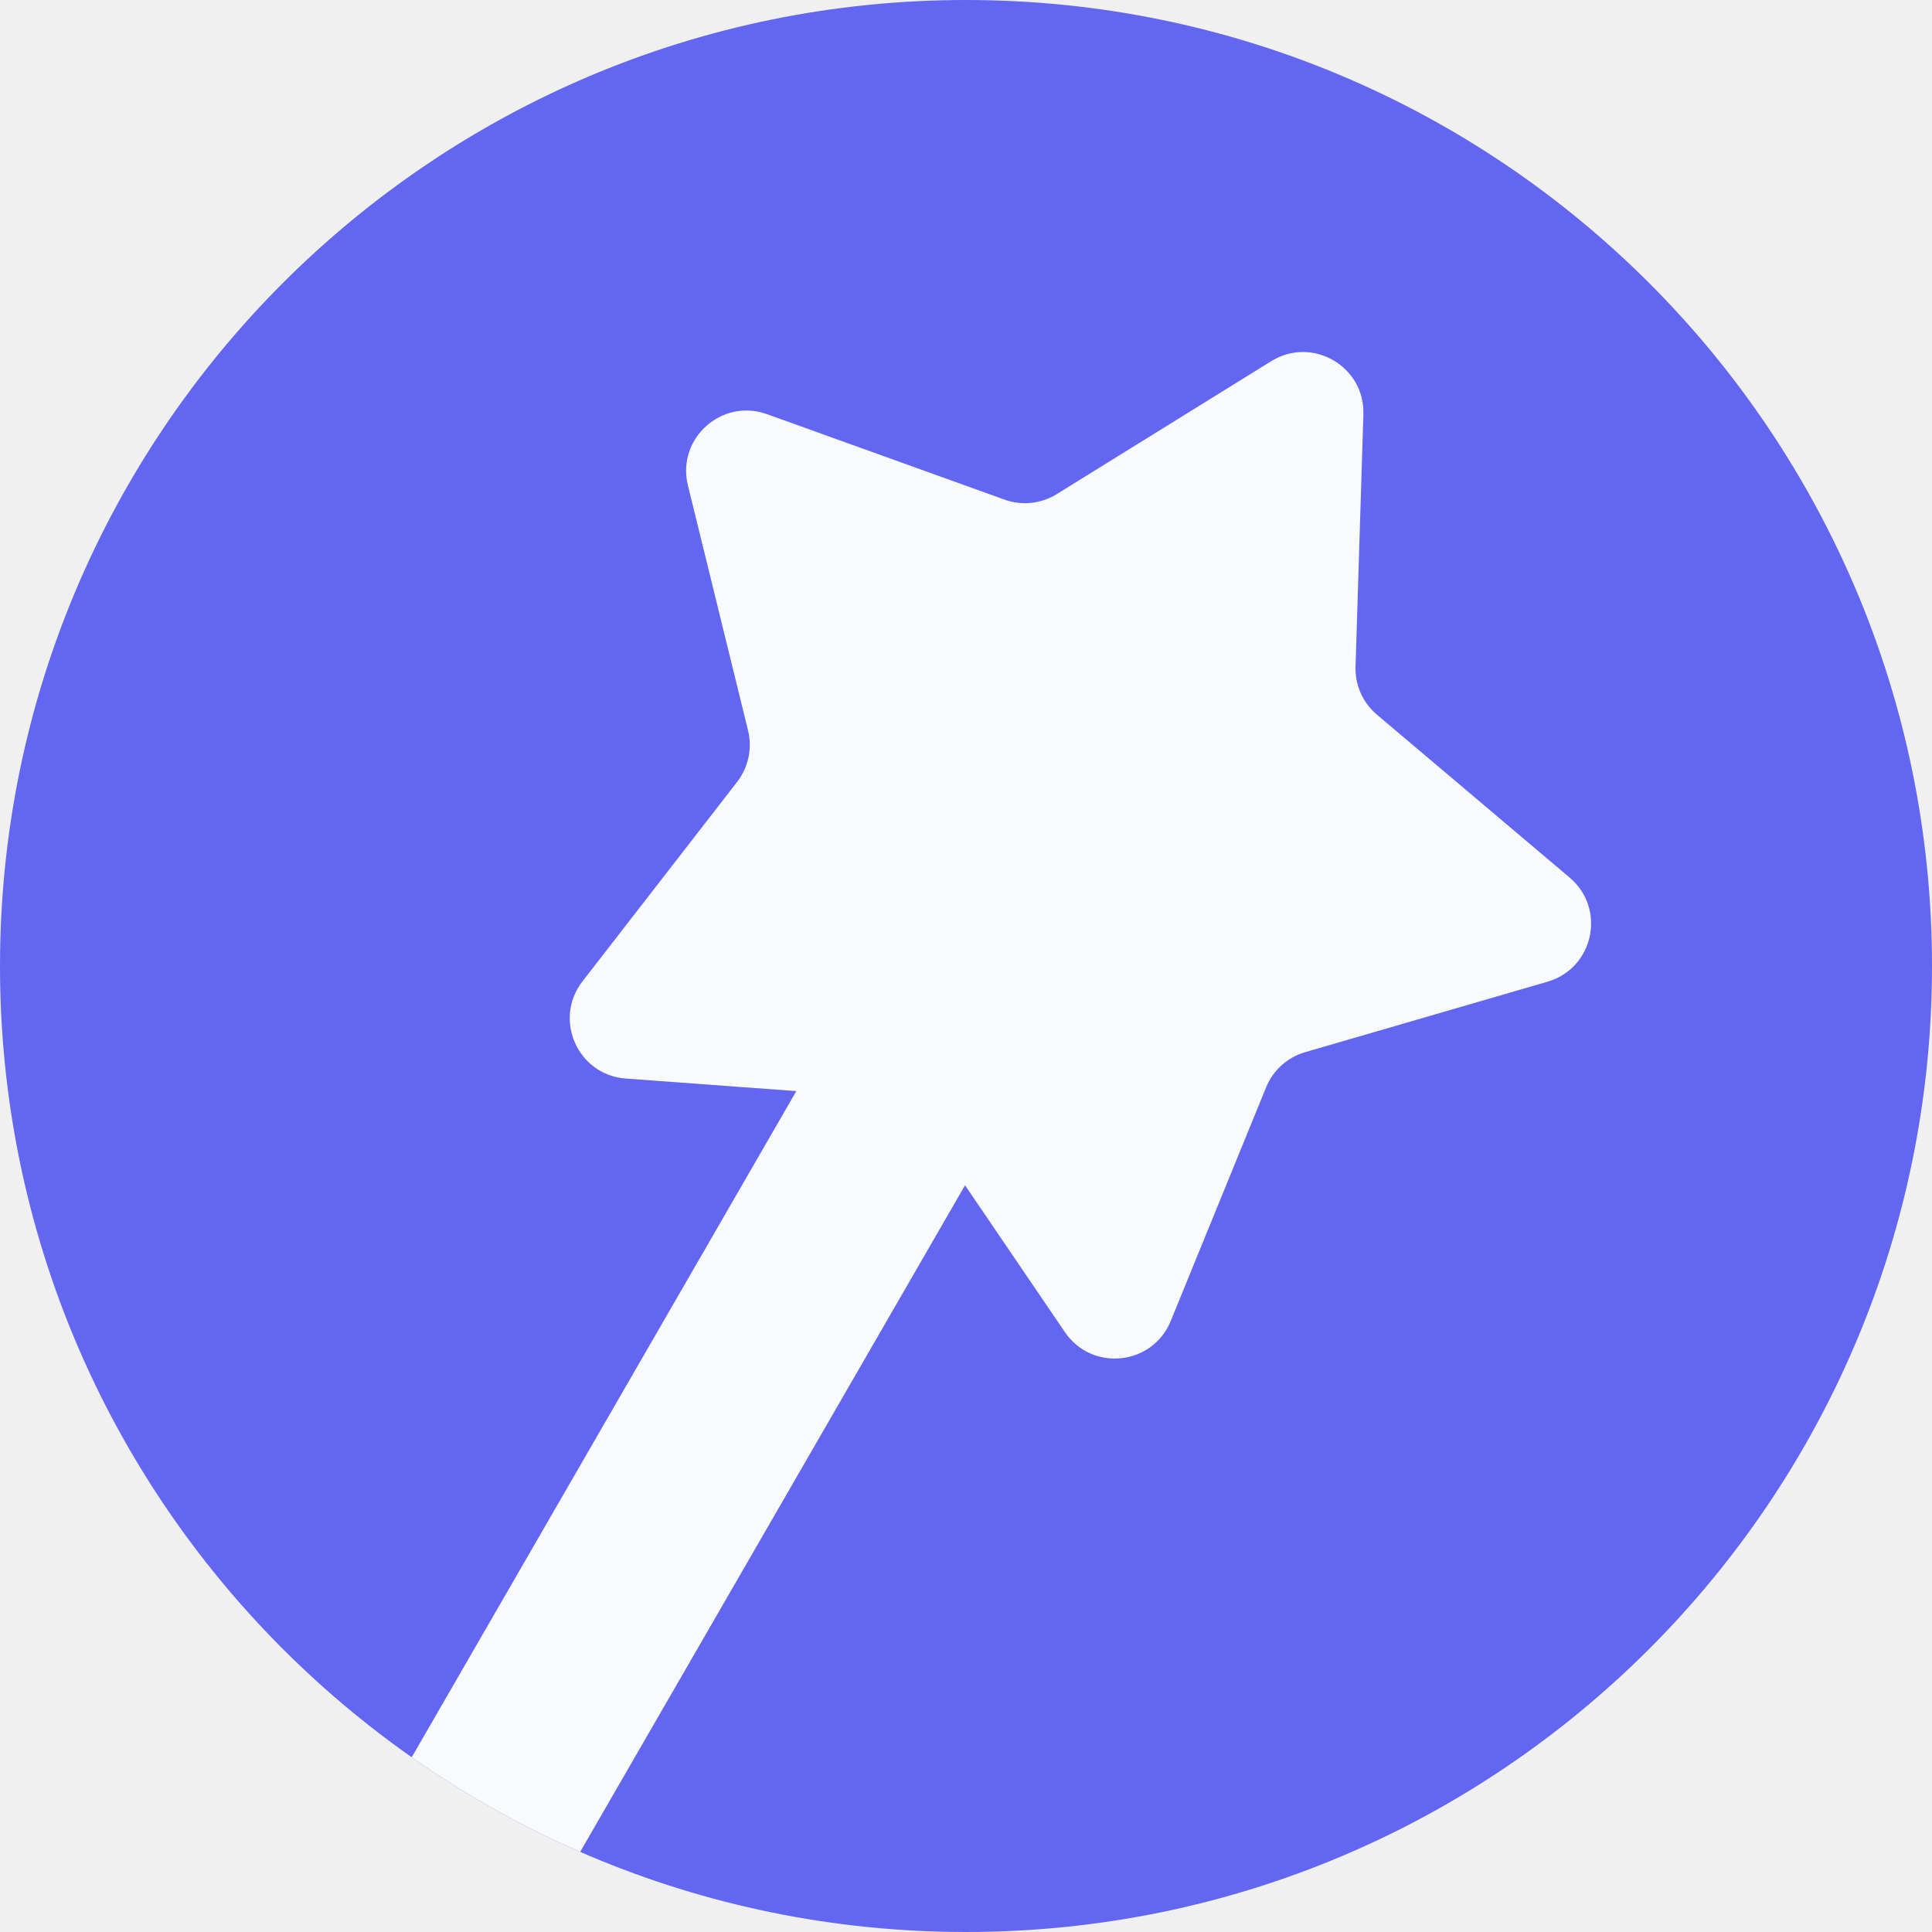
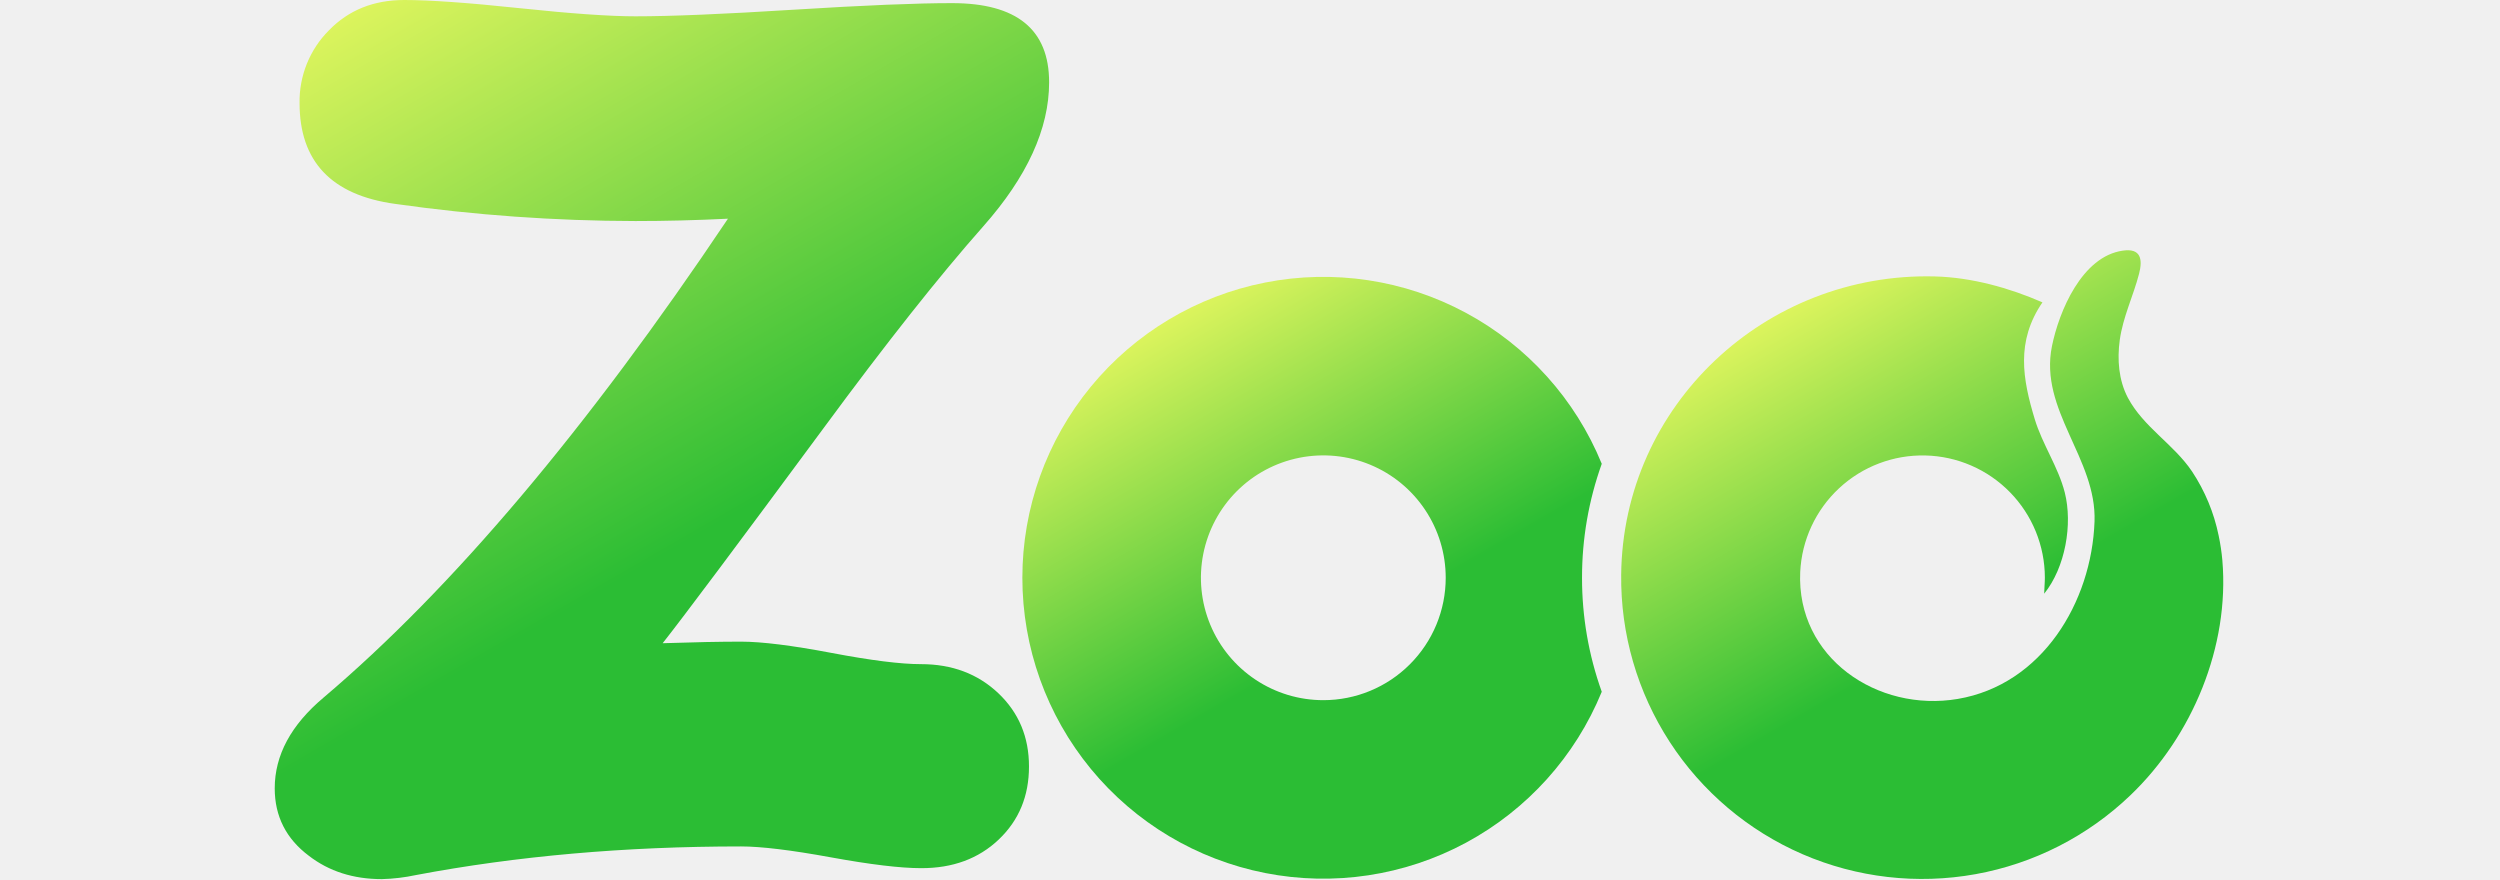
- <svg xmlns="http://www.w3.org/2000/svg" width="32" height="32" viewBox="0 0 32 32" fill="none">
-   <g clip-path="url(#clip0_603_857)">
-     <rect width="32" height="32" rx="16" fill="#6366F1" />
-     <rect x="15.472" y="14.119" width="3.2" height="21.6" transform="rotate(30 15.4722 14.1189)" fill="#F8FAFC" />
-     <ellipse cx="16.858" cy="14.919" rx="1.6" ry="0.8" transform="rotate(30 16.8577 14.9188)" fill="#E2E8F0" />
-     <g filter="url(#filter0_b_603_857)">
-       <path d="M21.056 5.982C21.734 5.562 22.607 6.066 22.582 6.863L22.452 11.042C22.442 11.347 22.573 11.64 22.806 11.837L25.999 14.536C26.608 15.051 26.398 16.037 25.632 16.26L21.618 17.427C21.325 17.512 21.086 17.727 20.971 18.009L19.391 21.88C19.089 22.618 18.087 22.724 17.638 22.064L15.287 18.607C15.116 18.354 14.838 18.194 14.534 18.171L10.364 17.864C9.569 17.806 9.159 16.885 9.648 16.254L12.209 12.951C12.396 12.709 12.463 12.396 12.39 12.099L11.394 8.039C11.204 7.264 11.953 6.59 12.704 6.86L16.637 8.275C16.924 8.379 17.243 8.345 17.503 8.184L21.056 5.982Z" fill="#F8FAFC" />
-     </g>
-   </g>
+ <svg xmlns="http://www.w3.org/2000/svg" width="91" height="32" viewBox="0 0 91 32" fill="none">
+   <path d="M80.76 19.5C80.59 18.666 80.261 17.872 79.791 17.162C79.123 16.168 78.02 15.546 77.453 14.475C77.119 13.838 77.061 13.084 77.16 12.372C77.278 11.53 77.65 10.779 77.862 9.965C78 9.434 77.925 9.027 77.272 9.123C75.785 9.331 74.949 11.327 74.691 12.601C74.218 14.931 76.322 16.691 76.241 18.982C76.136 21.923 74.332 24.92 71.263 25.441C68.346 25.936 65.384 23.945 65.528 20.818C65.584 19.657 66.092 18.564 66.943 17.772C67.794 16.98 68.92 16.552 70.082 16.579C71.244 16.606 72.35 17.086 73.163 17.917C73.976 18.748 74.432 19.864 74.433 21.026C74.433 21.221 74.41 21.419 74.408 21.611C75.179 20.654 75.45 19.08 75.158 17.929C74.924 17.004 74.339 16.17 74.064 15.255C73.624 13.797 73.372 12.428 74.345 11.006C73.133 10.476 71.767 10.097 70.427 10.062C64.261 9.903 59.073 14.75 59.011 20.921C58.987 23.078 59.602 25.195 60.777 27.005C61.952 28.815 63.635 30.237 65.615 31.094C67.596 31.95 69.785 32.203 71.909 31.82C74.032 31.438 75.996 30.436 77.552 28.942C79.804 26.787 81.159 23.525 80.894 20.4C80.867 20.098 80.823 19.797 80.76 19.5Z" fill="url(#paint0_linear_44_1551)" />
+   <path d="M35.786 8.244C34.189 10.049 32.259 12.488 29.996 15.56C26.851 19.817 24.893 22.434 24.121 23.413C25.27 23.375 26.221 23.356 26.974 23.356C27.727 23.356 28.824 23.493 30.265 23.766C31.706 24.039 32.793 24.176 33.527 24.175C34.657 24.175 35.594 24.528 36.34 25.234C37.085 25.941 37.457 26.831 37.455 27.904C37.455 28.977 37.088 29.862 36.354 30.559C35.62 31.257 34.678 31.604 33.529 31.601C32.776 31.601 31.679 31.469 30.238 31.206C28.798 30.943 27.711 30.811 26.976 30.81C22.757 30.81 18.812 31.158 15.141 31.852C14.732 31.94 14.316 31.989 13.899 32C12.863 32 11.978 31.717 11.244 31.152C10.415 30.531 10 29.712 10 28.695C10 27.489 10.593 26.387 11.78 25.39C16.468 21.417 21.374 15.607 26.497 7.961C25.329 8.018 24.208 8.046 23.135 8.046C20.206 8.041 17.28 7.833 14.379 7.421C12.062 7.101 10.904 5.877 10.904 3.749C10.896 3.259 10.987 2.772 11.171 2.317C11.355 1.862 11.628 1.449 11.975 1.102C12.69 0.367 13.603 0 14.715 0C15.637 0 17.036 0.099 18.909 0.297C20.783 0.495 22.191 0.594 23.132 0.594C24.413 0.594 26.334 0.514 28.895 0.353C31.456 0.193 33.377 0.113 34.657 0.114C37.011 0.114 38.188 1.074 38.188 2.995C38.188 4.687 37.387 6.437 35.786 8.244Z" fill="url(#paint1_linear_44_1551)" />
+   <path d="M57.586 21.031C57.584 19.617 57.827 18.213 58.304 16.882C57.343 14.533 55.596 12.591 53.361 11.388C51.127 10.184 48.543 9.794 46.053 10.284C43.563 10.774 41.32 12.114 39.708 14.074C38.096 16.034 37.214 18.493 37.214 21.031C37.214 23.569 38.096 26.029 39.708 27.989C41.32 29.949 43.563 31.288 46.053 31.778C48.543 32.268 51.127 31.878 53.361 30.675C55.596 29.471 57.343 27.529 58.304 25.18C57.827 23.849 57.584 22.445 57.586 21.031ZM48.17 25.486C47.289 25.487 46.427 25.226 45.694 24.736C44.962 24.247 44.39 23.551 44.053 22.737C43.716 21.923 43.627 21.027 43.799 20.163C43.971 19.298 44.395 18.505 45.018 17.881C45.641 17.258 46.435 16.834 47.299 16.662C48.163 16.49 49.059 16.578 49.873 16.915C50.688 17.252 51.383 17.823 51.873 18.556C52.363 19.289 52.624 20.15 52.624 21.031C52.624 22.213 52.155 23.346 51.319 24.181C50.484 25.017 49.351 25.486 48.17 25.486Z" fill="url(#paint2_linear_44_1551)" />
  <defs>
-     <filter id="filter0_b_603_857" x="5.437" y="1.83" width="24.917" height="24.671" filterUnits="userSpaceOnUse" color-interpolation-filters="sRGB">
-       <feFlood flood-opacity="0" result="BackgroundImageFix" />
-       <feGaussianBlur in="BackgroundImageFix" stdDeviation="2" />
-       <feComposite in2="SourceAlpha" operator="in" result="effect1_backgroundBlur_603_857" />
-       <feBlend mode="normal" in="SourceGraphic" in2="effect1_backgroundBlur_603_857" result="shape" />
-     </filter>
-     <clipPath id="clip0_603_857">
-       <rect width="32" height="32" rx="16" fill="white" />
-     </clipPath>
+     <linearGradient id="paint0_linear_44_1551" x1="65.259" y1="11.139" x2="76.201" y2="30.09" gradientUnits="userSpaceOnUse">
+       <stop stop-color="#DCF45D" />
+       <stop offset="0.6" stop-color="#2BBD34" />
+     </linearGradient>
+     <linearGradient id="paint1_linear_44_1551" x1="14.625" y1="-0.594" x2="33.598" y2="32.269" gradientUnits="userSpaceOnUse">
+       <stop stop-color="#DCF45D" />
+       <stop offset="0.6" stop-color="#2BBD34" />
+     </linearGradient>
+     <linearGradient id="paint2_linear_44_1551" x1="42.687" y1="11.544" x2="53.642" y2="30.519" gradientUnits="userSpaceOnUse">
+       <stop stop-color="#DCF45D" />
+       <stop offset="0.6" stop-color="#2BBD34" />
+     </linearGradient>
  </defs>
</svg>
